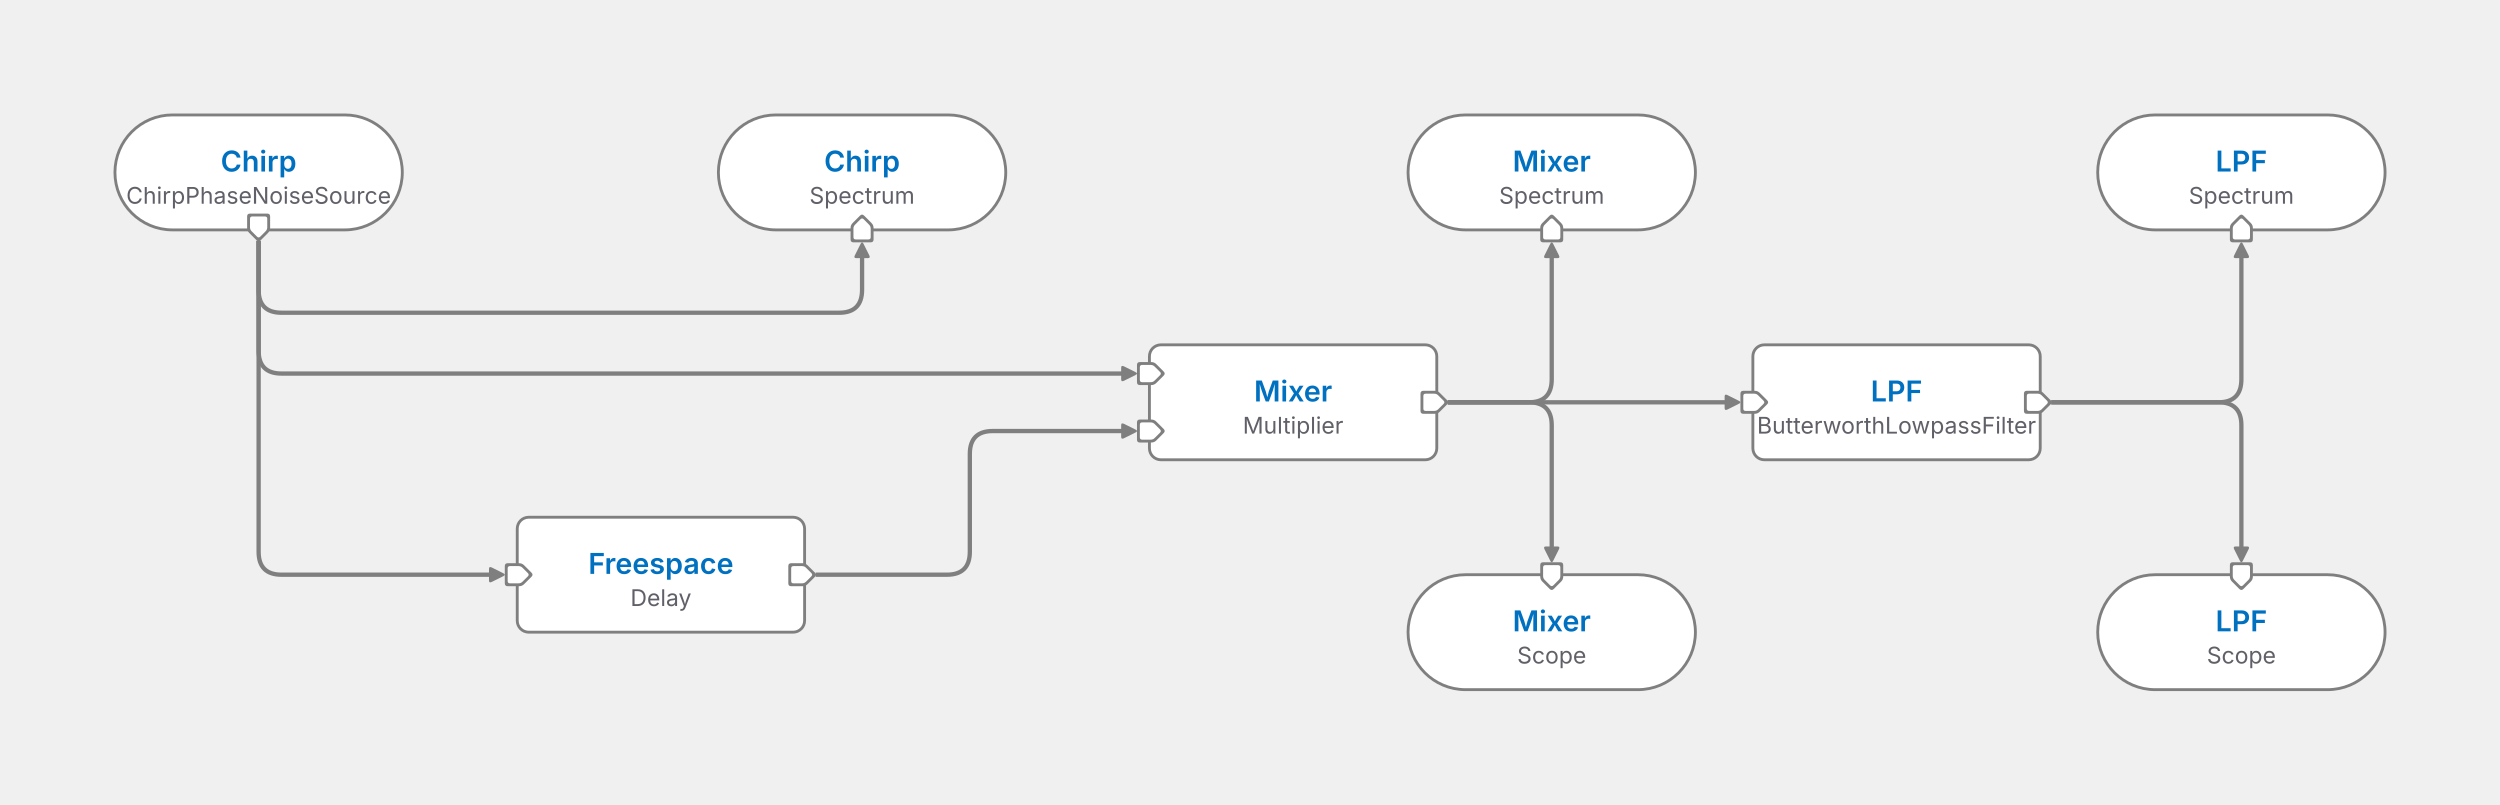
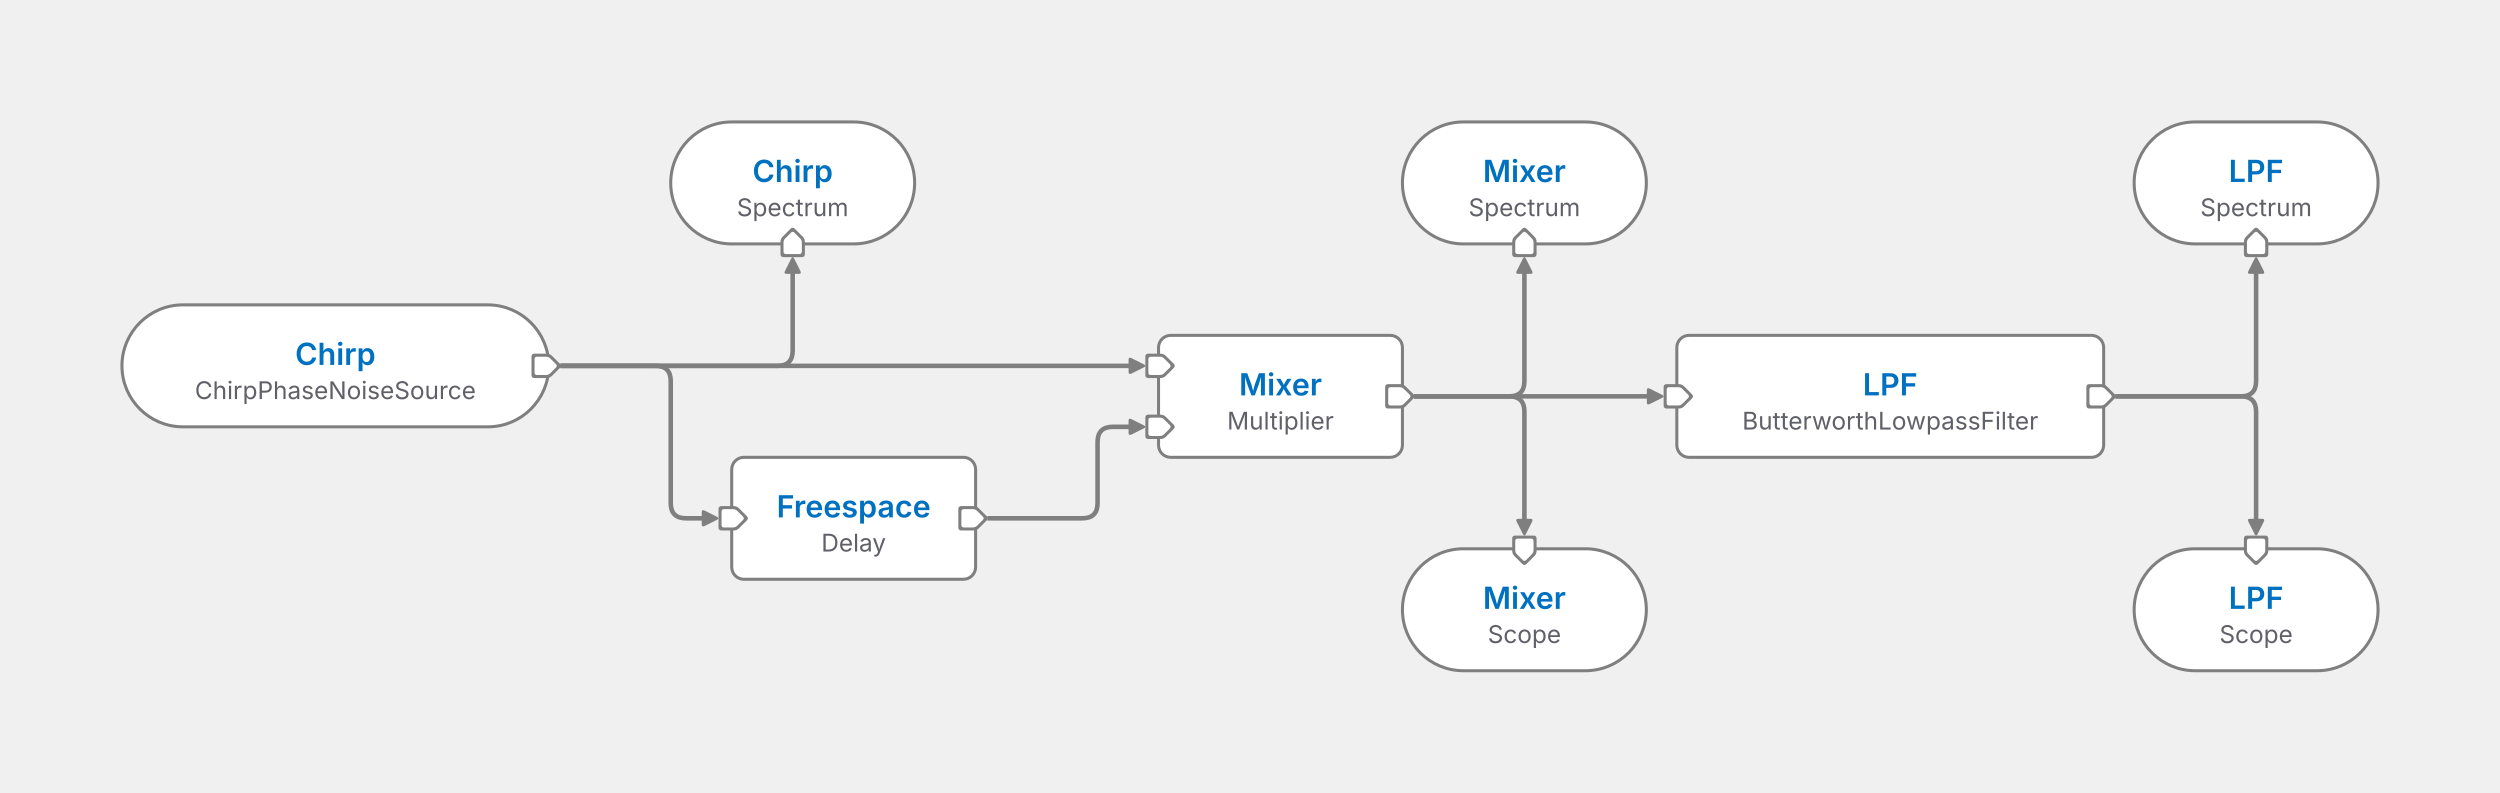
- <svg xmlns="http://www.w3.org/2000/svg" width="870" height="280" viewBox="-450 240 870 280">
+ <svg xmlns="http://www.w3.org/2000/svg" width="820" height="260" viewBox="-420 250 820 260">
  <g class="edges">
    <g class="edge">
-       <path d="M53.833 380L73.833 380L102.5 380L102.5 380L131.167 380L151.167 380" fill="none" stroke="#7F7F7F" stroke-width="1.5" />
-       <g transform="translate(151.1667, 379.9999) rotate(0) translate(5, 0)">
+       <path d="M 43.833 380 L 46.917 380 Q 50 380 53.083 380 L 105 380 Q 110 380 115 380 L 121.167 380" fill="none" stroke="#7F7F7F" stroke-width="1.5" />
+       <g transform="translate(121.1666, 380) rotate(-0.000187617) translate(5, 0)">
        <path d="M -5 -2.5 L -1 -0.5 Q 0 0 -1 0.5 L -5 2.5 Q -6 3 -6 2 L -6 -2 Q -6 -3 -5 -2.5 Z" fill="#7F7F7F" />
      </g>
    </g>
    <g class="edge">
-       <path d="M-360 323.833L-360 343.833L -360,362Q -360,370 -352,370L-78.833 370L-58.833 370" fill="none" stroke="#7F7F7F" stroke-width="1.5" />
-       <g transform="translate(-58.83335, 370) rotate(0) translate(5, 0)">
+       <path d="M -236.167 370 L -233.083 370 Q -230 370 -226.917 370 L -65 370 Q -60 370 -55 370 L -48.833 370" fill="none" stroke="#7F7F7F" stroke-width="1.5" />
+       <g transform="translate(-48.83336, 370) rotate(-0.00001993117) translate(5, 0)">
        <path d="M -5 -2.5 L -1 -0.5 Q 0 0 -1 0.5 L -5 2.5 Q -6 3 -6 2 L -6 -2 Q -6 -3 -5 -2.5 Z" fill="#7F7F7F" />
      </g>
    </g>
    <g class="edge">
-       <path d="M-166.167 440L-146.167 440L -120.5,440Q -112.5,440 -112.5,432L -112.5,398Q -112.5,390 -104.5,390L-78.833 390L-58.833 390" fill="none" stroke="#7F7F7F" stroke-width="1.5" />
-       <g transform="translate(-58.83335, 389.9999) rotate(0) translate(5, 0)">
+       <path d="M -96.167 420 L -93.083 420 Q -90 420 -86.917 420 L -65 420 Q -60 420 -60 415 L -60 395 Q -60 390 -55 390 L -48.833 390" fill="none" stroke="#7F7F7F" stroke-width="1.5" />
+       <g transform="translate(-48.83336, 390) rotate(-0.0001536017) translate(5, 0)">
        <path d="M -5 -2.5 L -1 -0.5 Q 0 0 -1 0.5 L -5 2.5 Q -6 3 -6 2 L -6 -2 Q -6 -3 -5 -2.5 Z" fill="#7F7F7F" />
      </g>
    </g>
    <g class="edge">
-       <path d="M53.833 380L73.833 380L 82,380Q 90,380 90,372L90 348.833L90 328.833" fill="none" stroke="#7F7F7F" stroke-width="1.5" />
-       <g transform="translate(89.99993, 328.8333) rotate(-90) translate(5, 0)">
+       <path d="M 43.833 380 L 46.917 380 Q 50 380 53.083 380 L 75 380 Q 80 380 80 375 L 80 355 Q 80 350 80 345 L 80 338.833" fill="none" stroke="#7F7F7F" stroke-width="1.5" />
+       <g transform="translate(79.99998, 338.8333) rotate(-90.00012) translate(5, 0)">
        <path d="M -5 -2.5 L -1 -0.5 Q 0 0 -1 0.5 L -5 2.5 Q -6 3 -6 2 L -6 -2 Q -6 -3 -5 -2.5 Z" fill="#7F7F7F" />
      </g>
    </g>
    <g class="edge">
-       <path d="M-360 323.833L-360 328.833L -360,340.833Q -360,348.833 -352,348.833L -158,348.833Q -150,348.833 -150,340.833L-150 328.833" fill="none" stroke="#7F7F7F" stroke-width="1.5" />
-       <g transform="translate(-150.0001, 328.8333) rotate(-90) translate(5, 0)">
+       <path d="M -236.167 370 L -233.083 370 Q -230 370 -226.917 370 L -165 370 Q -160 370 -160 365 L -160 355 Q -160 350 -160 345 L -160 338.833" fill="none" stroke="#7F7F7F" stroke-width="1.5" />
+       <g transform="translate(-160, 338.8333) rotate(-90.00012) translate(5, 0)">
        <path d="M -5 -2.5 L -1 -0.5 Q 0 0 -1 0.5 L -5 2.5 Q -6 3 -6 2 L -6 -2 Q -6 -3 -5 -2.5 Z" fill="#7F7F7F" />
      </g>
    </g>
    <g class="edge">
-       <path d="M-360 323.833L-360 343.833L -360,432Q -360,440 -352,440L-298.833 440L-278.833 440" fill="none" stroke="#7F7F7F" stroke-width="1.5" />
-       <g transform="translate(-278.8333, 439.9999) rotate(0) translate(5, 0)">
+       <path d="M -236.167 370 L -233.083 370 Q -230 370 -226.917 370 L -205 370 Q -200 370 -200 375 L -200 415 Q -200 420 -195 420 L -188.833 420" fill="none" stroke="#7F7F7F" stroke-width="1.5" />
+       <g transform="translate(-188.8333, 420) rotate(0.00001408344) translate(5, 0)">
        <path d="M -5 -2.5 L -1 -0.5 Q 0 0 -1 0.5 L -5 2.5 Q -6 3 -6 2 L -6 -2 Q -6 -3 -5 -2.5 Z" fill="#7F7F7F" />
      </g>
    </g>
    <g class="edge">
-       <path d="M263.833 380L283.833 380L 322,380Q 330,380 330,372L330 348.833L330 328.833" fill="none" stroke="#7F7F7F" stroke-width="1.5" />
-       <g transform="translate(329.9999, 328.8333) rotate(-90) translate(5, 0)">
+       <path d="M 273.833 380 L 276.917 380 Q 280 380 283.083 380 L 315 380 Q 320 380 320 375 L 320 355 Q 320 350 320 345 L 320 338.833" fill="none" stroke="#7F7F7F" stroke-width="1.5" />
+       <g transform="translate(320, 338.8333) rotate(-90.00012) translate(5, 0)">
        <path d="M -5 -2.5 L -1 -0.5 Q 0 0 -1 0.5 L -5 2.5 Q -6 3 -6 2 L -6 -2 Q -6 -3 -5 -2.5 Z" fill="#7F7F7F" />
      </g>
    </g>
    <g class="edge">
-       <path d="M53.833 380L73.833 380L 82,380Q 90,380 90,388L90 411.167L90 431.167" fill="none" stroke="#7F7F7F" stroke-width="1.5" />
-       <g transform="translate(89.99993, 431.1667) rotate(90) translate(5, 0)">
+       <path d="M 43.833 380 L 46.917 380 Q 50 380 53.083 380 L 75 380 Q 80 380 80 385 L 80 405 Q 80 410 80 415 L 80 421.167" fill="none" stroke="#7F7F7F" stroke-width="1.5" />
+       <g transform="translate(79.99998, 421.1667) rotate(90.00012) translate(5, 0)">
        <path d="M -5 -2.5 L -1 -0.5 Q 0 0 -1 0.5 L -5 2.5 Q -6 3 -6 2 L -6 -2 Q -6 -3 -5 -2.5 Z" fill="#7F7F7F" />
      </g>
    </g>
    <g class="edge">
-       <path d="M263.833 380L283.833 380L 322,380Q 330,380 330,388L330 411.167L330 431.167" fill="none" stroke="#7F7F7F" stroke-width="1.5" />
-       <g transform="translate(329.9999, 431.1667) rotate(90) translate(5, 0)">
+       <path d="M 273.833 380 L 276.917 380 Q 280 380 283.083 380 L 315 380 Q 320 380 320 385 L 320 405 Q 320 410 320 415 L 320 421.167" fill="none" stroke="#7F7F7F" stroke-width="1.5" />
+       <g transform="translate(320, 421.1667) rotate(90.00012) translate(5, 0)">
        <path d="M -5 -2.5 L -1 -0.5 Q 0 0 -1 0.5 L -5 2.5 Q -6 3 -6 2 L -6 -2 Q -6 -3 -5 -2.5 Z" fill="#7F7F7F" />
      </g>
    </g>
  </g>
  <g class="nodes">
    <g class="node" data-id="fa979db8-e683-4aa0-a197-d02c3d61f4c6">
-       <rect x="-50" y="360" width="100" height="40" rx="4" fill="#ffffff" />
-       <rect x="-50" y="360" width="100" height="40" rx="4" fill="none" stroke="#7F7F7F" stroke-width="1" />
+       <rect x="-40" y="360" width="80" height="40" rx="4" fill="#ffffff" />
+       <rect x="-40" y="360" width="80" height="40" rx="4" fill="none" stroke="#7F7F7F" stroke-width="1" />
      <text x="0" y="376" text-anchor="middle" dominant-baseline="middle" fill="#0070C0" font-size="10" font-weight="600" font-family="system-ui, -apple-system, sans-serif">Mixer</text>
      <text x="0" y="388" text-anchor="middle" dominant-baseline="middle" fill="#606068" font-size="8" font-family="system-ui, -apple-system, sans-serif">Multiplier</text>
-       <g transform="translate(-54.33, 366.00)">
+       <g transform="translate(-44.33, 366.00)">
        <path d="M 1.00 0.00 L 5.00 0.00 Q 6.00 0.00 6.71 0.71 L 9.29 3.29 Q 10.00 4.00 9.29 4.71 L 6.71 7.29 Q 6.00 8.00 5.00 8.00 L 1.00 8.00 Q 0.00 8.00 0.00 7.00 L 0.00 1.00 Q 0.00 0.00 1.00 0.00 Z" fill="#7F7F7F" />
        <path d="M 0.80 0.00 L 3.79 0.00 Q 4.59 0.00 5.15 0.57 L 7.02 2.43 Q 7.59 3.00 7.02 3.57 L 5.15 5.43 Q 4.59 6.00 3.79 6.00 L 0.80 6.00 Q 0.00 6.00 0.00 5.20 L 0.00 0.80 Q 0.00 0.00 0.80 0.00 Z" fill="#ffffff" transform="translate(1, 1)" />
      </g>
-       <g transform="translate(-54.33, 386.00)">
+       <g transform="translate(-44.33, 386.00)">
        <path d="M 1.00 0.00 L 5.00 0.00 Q 6.00 0.00 6.71 0.71 L 9.29 3.29 Q 10.00 4.00 9.29 4.71 L 6.71 7.29 Q 6.00 8.00 5.00 8.00 L 1.00 8.00 Q 0.00 8.00 0.00 7.00 L 0.00 1.00 Q 0.00 0.00 1.00 0.00 Z" fill="#7F7F7F" />
        <path d="M 0.80 0.00 L 3.79 0.00 Q 4.59 0.00 5.15 0.57 L 7.02 2.43 Q 7.59 3.00 7.02 3.57 L 5.15 5.43 Q 4.59 6.00 3.79 6.00 L 0.80 6.00 Q 0.00 6.00 0.00 5.20 L 0.00 0.80 Q 0.00 0.00 0.80 0.00 Z" fill="#ffffff" transform="translate(1, 1)" />
      </g>
-       <g transform="translate(44.33, 376.00)">
+       <g transform="translate(34.33, 376.00)">
        <path d="M 1.00 0.00 L 5.00 0.00 Q 6.00 0.00 6.71 0.71 L 9.29 3.29 Q 10.00 4.00 9.29 4.71 L 6.71 7.29 Q 6.00 8.00 5.00 8.00 L 1.00 8.00 Q 0.00 8.00 0.00 7.00 L 0.00 1.00 Q 0.00 0.00 1.00 0.00 Z" fill="#7F7F7F" />
        <path d="M 0.80 0.00 L 3.79 0.00 Q 4.59 0.00 5.15 0.57 L 7.02 2.43 Q 7.59 3.00 7.02 3.57 L 5.15 5.43 Q 4.59 6.00 3.79 6.00 L 0.80 6.00 Q 0.00 6.00 0.00 5.20 L 0.00 0.80 Q 0.00 0.00 0.80 0.00 Z" fill="#ffffff" transform="translate(1, 1)" />
      </g>
    </g>
    <g class="node" data-id="661af18b-ddc2-4fc8-8954-a88645711e7e">
-       <rect x="160" y="360" width="100" height="40" rx="4" fill="#ffffff" />
-       <rect x="160" y="360" width="100" height="40" rx="4" fill="none" stroke="#7F7F7F" stroke-width="1" />
-       <text x="210" y="376" text-anchor="middle" dominant-baseline="middle" fill="#0070C0" font-size="10" font-weight="600" font-family="system-ui, -apple-system, sans-serif">LPF</text>
-       <text x="210" y="388" text-anchor="middle" dominant-baseline="middle" fill="#606068" font-size="8" font-family="system-ui, -apple-system, sans-serif">ButterworthLowpassFilter</text>
-       <g transform="translate(155.67, 376.00)">
+       <rect x="130" y="360" width="140" height="40" rx="4" fill="#ffffff" />
+       <rect x="130" y="360" width="140" height="40" rx="4" fill="none" stroke="#7F7F7F" stroke-width="1" />
+       <text x="200" y="376" text-anchor="middle" dominant-baseline="middle" fill="#0070C0" font-size="10" font-weight="600" font-family="system-ui, -apple-system, sans-serif">LPF</text>
+       <text x="200" y="388" text-anchor="middle" dominant-baseline="middle" fill="#606068" font-size="8" font-family="system-ui, -apple-system, sans-serif">ButterworthLowpassFilter</text>
+       <g transform="translate(125.67, 376.00)">
        <path d="M 1.00 0.00 L 5.00 0.00 Q 6.00 0.00 6.71 0.71 L 9.29 3.29 Q 10.00 4.00 9.29 4.71 L 6.71 7.29 Q 6.00 8.00 5.00 8.00 L 1.00 8.00 Q 0.00 8.00 0.00 7.00 L 0.00 1.00 Q 0.00 0.00 1.00 0.00 Z" fill="#7F7F7F" />
        <path d="M 0.80 0.00 L 3.79 0.00 Q 4.59 0.00 5.15 0.57 L 7.02 2.43 Q 7.59 3.00 7.02 3.57 L 5.15 5.43 Q 4.59 6.00 3.79 6.00 L 0.80 6.00 Q 0.00 6.00 0.00 5.20 L 0.00 0.80 Q 0.00 0.00 0.80 0.00 Z" fill="#ffffff" transform="translate(1, 1)" />
      </g>
-       <g transform="translate(254.33, 376.00)">
+       <g transform="translate(264.33, 376.00)">
        <path d="M 1.00 0.00 L 5.00 0.00 Q 6.00 0.00 6.71 0.71 L 9.29 3.29 Q 10.00 4.00 9.29 4.71 L 6.71 7.29 Q 6.00 8.00 5.00 8.00 L 1.00 8.00 Q 0.00 8.00 0.00 7.00 L 0.00 1.00 Q 0.00 0.00 1.00 0.00 Z" fill="#7F7F7F" />
        <path d="M 0.80 0.00 L 3.79 0.00 Q 4.59 0.00 5.15 0.57 L 7.02 2.43 Q 7.59 3.00 7.02 3.57 L 5.15 5.43 Q 4.59 6.00 3.79 6.00 L 0.80 6.00 Q 0.00 6.00 0.00 5.20 L 0.00 0.80 Q 0.00 0.00 0.80 0.00 Z" fill="#ffffff" transform="translate(1, 1)" />
      </g>
    </g>
    <g class="node" data-id="7d36e8ff-a73f-4105-b908-fa4670cc96a9">
-       <rect x="40" y="280" width="100" height="40" rx="20" fill="#ffffff" />
-       <rect x="40" y="280" width="100" height="40" rx="20" fill="none" stroke="#7F7F7F" stroke-width="1" />
-       <text x="90" y="296" text-anchor="middle" dominant-baseline="middle" fill="#0070C0" font-size="10" font-weight="600" font-family="system-ui, -apple-system, sans-serif">Mixer</text>
-       <text x="90" y="308" text-anchor="middle" dominant-baseline="middle" fill="#606068" font-size="8" font-family="system-ui, -apple-system, sans-serif">Spectrum</text>
-       <g transform="translate(86.00, 314.33)">
+       <rect x="40" y="290" width="80" height="40" rx="20" fill="#ffffff" />
+       <rect x="40" y="290" width="80" height="40" rx="20" fill="none" stroke="#7F7F7F" stroke-width="1" />
+       <text x="80" y="306" text-anchor="middle" dominant-baseline="middle" fill="#0070C0" font-size="10" font-weight="600" font-family="system-ui, -apple-system, sans-serif">Mixer</text>
+       <text x="80" y="318" text-anchor="middle" dominant-baseline="middle" fill="#606068" font-size="8" font-family="system-ui, -apple-system, sans-serif">Spectrum</text>
+       <g transform="translate(76.00, 324.33)">
        <path d="M 4.71 0.71 L 7.29 3.29 Q 8.00 4.00 8.00 5.00 L 8.00 9.00 Q 8.00 10.00 7.00 10.00 L 1.00 10.00 Q 0.00 10.00 0.00 9.00 L 0.00 5.00 Q 0.00 4.00 0.71 3.29 L 3.29 0.71 Q 4.00 0.00 4.71 0.71 Z" fill="#7F7F7F" />
        <path d="M 3.57 0.98 L 5.43 2.85 Q 6.00 3.41 6.00 4.21 L 6.00 7.20 Q 6.00 8.00 5.20 8.00 L 0.80 8.00 Q 0.00 8.00 0.00 7.20 L 0.00 4.21 Q 0.00 3.41 0.57 2.85 L 2.43 0.98 Q 3.00 0.41 3.57 0.98 Z" fill="#ffffff" transform="translate(1, 1)" />
      </g>
    </g>
    <g class="node" data-id="4b645485-b3ca-4fc7-9f46-c25664468bec">
-       <rect x="-270" y="420" width="100" height="40" rx="4" fill="#ffffff" />
-       <rect x="-270" y="420" width="100" height="40" rx="4" fill="none" stroke="#7F7F7F" stroke-width="1" />
-       <text x="-220" y="436" text-anchor="middle" dominant-baseline="middle" fill="#0070C0" font-size="10" font-weight="600" font-family="system-ui, -apple-system, sans-serif">Freespace</text>
-       <text x="-220" y="448" text-anchor="middle" dominant-baseline="middle" fill="#606068" font-size="8" font-family="system-ui, -apple-system, sans-serif">Delay</text>
-       <g transform="translate(-274.33, 436.00)">
+       <rect x="-180" y="400" width="80" height="40" rx="4" fill="#ffffff" />
+       <rect x="-180" y="400" width="80" height="40" rx="4" fill="none" stroke="#7F7F7F" stroke-width="1" />
+       <text x="-140" y="416" text-anchor="middle" dominant-baseline="middle" fill="#0070C0" font-size="10" font-weight="600" font-family="system-ui, -apple-system, sans-serif">Freespace</text>
+       <text x="-140" y="428" text-anchor="middle" dominant-baseline="middle" fill="#606068" font-size="8" font-family="system-ui, -apple-system, sans-serif">Delay</text>
+       <g transform="translate(-184.33, 416.00)">
        <path d="M 1.00 0.00 L 5.00 0.00 Q 6.00 0.00 6.71 0.71 L 9.29 3.29 Q 10.00 4.00 9.29 4.71 L 6.71 7.29 Q 6.00 8.00 5.00 8.00 L 1.00 8.00 Q 0.00 8.00 0.00 7.00 L 0.00 1.00 Q 0.00 0.00 1.00 0.00 Z" fill="#7F7F7F" />
        <path d="M 0.80 0.00 L 3.79 0.00 Q 4.59 0.00 5.15 0.57 L 7.02 2.43 Q 7.59 3.00 7.02 3.57 L 5.15 5.43 Q 4.59 6.00 3.79 6.00 L 0.80 6.00 Q 0.00 6.00 0.00 5.20 L 0.00 0.80 Q 0.00 0.00 0.80 0.00 Z" fill="#ffffff" transform="translate(1, 1)" />
      </g>
-       <g transform="translate(-175.67, 436.00)">
+       <g transform="translate(-105.67, 416.00)">
        <path d="M 1.00 0.00 L 5.00 0.00 Q 6.00 0.00 6.71 0.71 L 9.29 3.29 Q 10.00 4.00 9.29 4.71 L 6.71 7.29 Q 6.00 8.00 5.00 8.00 L 1.00 8.00 Q 0.00 8.00 0.00 7.00 L 0.00 1.00 Q 0.00 0.00 1.00 0.00 Z" fill="#7F7F7F" />
        <path d="M 0.80 0.00 L 3.79 0.00 Q 4.59 0.00 5.15 0.57 L 7.02 2.43 Q 7.59 3.00 7.02 3.57 L 5.15 5.43 Q 4.59 6.00 3.79 6.00 L 0.80 6.00 Q 0.00 6.00 0.00 5.20 L 0.00 0.80 Q 0.00 0.00 0.80 0.00 Z" fill="#ffffff" transform="translate(1, 1)" />
      </g>
    </g>
    <g class="node" data-id="f329e608-39f5-4ce8-b1fe-448abf3e8549">
-       <rect x="-410" y="280" width="100" height="40" rx="20" fill="#ffffff" />
-       <rect x="-410" y="280" width="100" height="40" rx="20" fill="none" stroke="#7F7F7F" stroke-width="1" />
-       <text x="-360" y="296" text-anchor="middle" dominant-baseline="middle" fill="#0070C0" font-size="10" font-weight="600" font-family="system-ui, -apple-system, sans-serif">Chirp</text>
-       <text x="-360" y="308" text-anchor="middle" dominant-baseline="middle" fill="#606068" font-size="8" font-family="system-ui, -apple-system, sans-serif">ChirpPhaseNoiseSource</text>
-       <g transform="translate(-364.00, 314.33)">
-         <path d="M 1.00 0.00 L 7.00 0.00 Q 8.00 0.00 8.00 1.00 L 8.00 5.00 Q 8.00 6.00 7.29 6.71 L 4.71 9.29 Q 4.00 10.00 3.29 9.29 L 0.71 6.71 Q 0.00 6.00 0.00 5.00 L 0.00 1.00 Q 0.00 0.00 1.00 0.00 Z" fill="#7F7F7F" />
-         <path d="M 0.80 0.00 L 5.20 0.00 Q 6.00 0.00 6.00 0.80 L 6.00 3.79 Q 6.00 4.59 5.43 5.15 L 3.57 7.02 Q 3.00 7.59 2.43 7.02 L 0.57 5.15 Q 0.00 4.59 0.00 3.79 L 0.00 0.80 Q 0.00 0.00 0.80 0.00 Z" fill="#ffffff" transform="translate(1, 1)" />
+       <rect x="-380" y="350" width="140" height="40" rx="20" fill="#ffffff" />
+       <rect x="-380" y="350" width="140" height="40" rx="20" fill="none" stroke="#7F7F7F" stroke-width="1" />
+       <text x="-310" y="366" text-anchor="middle" dominant-baseline="middle" fill="#0070C0" font-size="10" font-weight="600" font-family="system-ui, -apple-system, sans-serif">Chirp</text>
+       <text x="-310" y="378" text-anchor="middle" dominant-baseline="middle" fill="#606068" font-size="8" font-family="system-ui, -apple-system, sans-serif">ChirpPhaseNoiseSource</text>
+       <g transform="translate(-245.67, 366.00)">
+         <path d="M 1.00 0.00 L 5.00 0.00 Q 6.00 0.00 6.71 0.71 L 9.29 3.29 Q 10.00 4.00 9.29 4.71 L 6.71 7.29 Q 6.00 8.00 5.00 8.00 L 1.00 8.00 Q 0.00 8.00 0.00 7.00 L 0.00 1.00 Q 0.00 0.00 1.00 0.00 Z" fill="#7F7F7F" />
+         <path d="M 0.80 0.00 L 3.79 0.00 Q 4.59 0.00 5.15 0.57 L 7.02 2.43 Q 7.59 3.00 7.02 3.57 L 5.15 5.43 Q 4.59 6.00 3.79 6.00 L 0.80 6.00 Q 0.00 6.00 0.00 5.20 L 0.00 0.80 Q 0.00 0.00 0.80 0.00 Z" fill="#ffffff" transform="translate(1, 1)" />
      </g>
    </g>
    <g class="node" data-id="be80dd03-99b0-4e75-b26e-4fcc65965da4">
-       <rect x="-200" y="280" width="100" height="40" rx="20" fill="#ffffff" />
-       <rect x="-200" y="280" width="100" height="40" rx="20" fill="none" stroke="#7F7F7F" stroke-width="1" />
-       <text x="-150" y="296" text-anchor="middle" dominant-baseline="middle" fill="#0070C0" font-size="10" font-weight="600" font-family="system-ui, -apple-system, sans-serif">Chirp</text>
-       <text x="-150" y="308" text-anchor="middle" dominant-baseline="middle" fill="#606068" font-size="8" font-family="system-ui, -apple-system, sans-serif">Spectrum</text>
-       <g transform="translate(-154.00, 314.33)">
+       <rect x="-200" y="290" width="80" height="40" rx="20" fill="#ffffff" />
+       <rect x="-200" y="290" width="80" height="40" rx="20" fill="none" stroke="#7F7F7F" stroke-width="1" />
+       <text x="-160" y="306" text-anchor="middle" dominant-baseline="middle" fill="#0070C0" font-size="10" font-weight="600" font-family="system-ui, -apple-system, sans-serif">Chirp</text>
+       <text x="-160" y="318" text-anchor="middle" dominant-baseline="middle" fill="#606068" font-size="8" font-family="system-ui, -apple-system, sans-serif">Spectrum</text>
+       <g transform="translate(-164.00, 324.33)">
        <path d="M 4.71 0.71 L 7.29 3.29 Q 8.00 4.00 8.00 5.00 L 8.00 9.00 Q 8.00 10.00 7.00 10.00 L 1.00 10.00 Q 0.00 10.00 0.00 9.00 L 0.00 5.00 Q 0.00 4.00 0.71 3.29 L 3.29 0.71 Q 4.00 0.00 4.71 0.71 Z" fill="#7F7F7F" />
        <path d="M 3.57 0.98 L 5.43 2.85 Q 6.00 3.41 6.00 4.21 L 6.00 7.20 Q 6.00 8.00 5.20 8.00 L 0.80 8.00 Q 0.00 8.00 0.00 7.20 L 0.00 4.21 Q 0.00 3.41 0.57 2.85 L 2.43 0.98 Q 3.00 0.41 3.57 0.98 Z" fill="#ffffff" transform="translate(1, 1)" />
      </g>
    </g>
    <g class="node" data-id="fe53f02d-f62f-40cf-8005-680c2432ccdb">
-       <rect x="280" y="280" width="100" height="40" rx="20" fill="#ffffff" />
-       <rect x="280" y="280" width="100" height="40" rx="20" fill="none" stroke="#7F7F7F" stroke-width="1" />
-       <text x="330" y="296" text-anchor="middle" dominant-baseline="middle" fill="#0070C0" font-size="10" font-weight="600" font-family="system-ui, -apple-system, sans-serif">LPF</text>
-       <text x="330" y="308" text-anchor="middle" dominant-baseline="middle" fill="#606068" font-size="8" font-family="system-ui, -apple-system, sans-serif">Spectrum</text>
-       <g transform="translate(326.00, 314.33)">
+       <rect x="280" y="290" width="80" height="40" rx="20" fill="#ffffff" />
+       <rect x="280" y="290" width="80" height="40" rx="20" fill="none" stroke="#7F7F7F" stroke-width="1" />
+       <text x="320" y="306" text-anchor="middle" dominant-baseline="middle" fill="#0070C0" font-size="10" font-weight="600" font-family="system-ui, -apple-system, sans-serif">LPF</text>
+       <text x="320" y="318" text-anchor="middle" dominant-baseline="middle" fill="#606068" font-size="8" font-family="system-ui, -apple-system, sans-serif">Spectrum</text>
+       <g transform="translate(316.00, 324.33)">
        <path d="M 4.71 0.71 L 7.29 3.29 Q 8.00 4.00 8.00 5.00 L 8.00 9.00 Q 8.00 10.00 7.00 10.00 L 1.00 10.00 Q 0.00 10.00 0.00 9.00 L 0.00 5.00 Q 0.00 4.00 0.71 3.29 L 3.29 0.71 Q 4.00 0.00 4.71 0.71 Z" fill="#7F7F7F" />
        <path d="M 3.57 0.98 L 5.43 2.85 Q 6.00 3.41 6.00 4.21 L 6.00 7.20 Q 6.00 8.00 5.20 8.00 L 0.80 8.00 Q 0.00 8.00 0.00 7.20 L 0.00 4.21 Q 0.00 3.41 0.57 2.85 L 2.43 0.98 Q 3.00 0.41 3.57 0.98 Z" fill="#ffffff" transform="translate(1, 1)" />
      </g>
    </g>
    <g class="node" data-id="36d93d54-1fa3-483b-868a-500badcea957">
-       <rect x="40" y="440" width="100" height="40" rx="20" fill="#ffffff" />
-       <rect x="40" y="440" width="100" height="40" rx="20" fill="none" stroke="#7F7F7F" stroke-width="1" />
-       <text x="90" y="456" text-anchor="middle" dominant-baseline="middle" fill="#0070C0" font-size="10" font-weight="600" font-family="system-ui, -apple-system, sans-serif">Mixer</text>
-       <text x="90" y="468" text-anchor="middle" dominant-baseline="middle" fill="#606068" font-size="8" font-family="system-ui, -apple-system, sans-serif">Scope</text>
-       <g transform="translate(86.00, 435.67)">
+       <rect x="40" y="430" width="80" height="40" rx="20" fill="#ffffff" />
+       <rect x="40" y="430" width="80" height="40" rx="20" fill="none" stroke="#7F7F7F" stroke-width="1" />
+       <text x="80" y="446" text-anchor="middle" dominant-baseline="middle" fill="#0070C0" font-size="10" font-weight="600" font-family="system-ui, -apple-system, sans-serif">Mixer</text>
+       <text x="80" y="458" text-anchor="middle" dominant-baseline="middle" fill="#606068" font-size="8" font-family="system-ui, -apple-system, sans-serif">Scope</text>
+       <g transform="translate(76.00, 425.67)">
        <path d="M 1.00 0.00 L 7.00 0.00 Q 8.00 0.00 8.00 1.00 L 8.00 5.00 Q 8.00 6.00 7.29 6.71 L 4.71 9.29 Q 4.00 10.00 3.29 9.29 L 0.71 6.71 Q 0.00 6.00 0.00 5.00 L 0.00 1.00 Q 0.00 0.00 1.00 0.00 Z" fill="#7F7F7F" />
        <path d="M 0.80 0.00 L 5.20 0.00 Q 6.00 0.00 6.00 0.80 L 6.00 3.79 Q 6.00 4.59 5.43 5.15 L 3.57 7.02 Q 3.00 7.59 2.43 7.02 L 0.57 5.15 Q 0.00 4.59 0.00 3.79 L 0.00 0.80 Q 0.00 0.00 0.80 0.00 Z" fill="#ffffff" transform="translate(1, 1)" />
      </g>
    </g>
    <g class="node" data-id="4a8118b9-67cb-4cd6-8146-d2b3a52aadfa">
-       <rect x="280" y="440" width="100" height="40" rx="20" fill="#ffffff" />
-       <rect x="280" y="440" width="100" height="40" rx="20" fill="none" stroke="#7F7F7F" stroke-width="1" />
-       <text x="330" y="456" text-anchor="middle" dominant-baseline="middle" fill="#0070C0" font-size="10" font-weight="600" font-family="system-ui, -apple-system, sans-serif">LPF</text>
-       <text x="330" y="468" text-anchor="middle" dominant-baseline="middle" fill="#606068" font-size="8" font-family="system-ui, -apple-system, sans-serif">Scope</text>
-       <g transform="translate(326.00, 435.67)">
+       <rect x="280" y="430" width="80" height="40" rx="20" fill="#ffffff" />
+       <rect x="280" y="430" width="80" height="40" rx="20" fill="none" stroke="#7F7F7F" stroke-width="1" />
+       <text x="320" y="446" text-anchor="middle" dominant-baseline="middle" fill="#0070C0" font-size="10" font-weight="600" font-family="system-ui, -apple-system, sans-serif">LPF</text>
+       <text x="320" y="458" text-anchor="middle" dominant-baseline="middle" fill="#606068" font-size="8" font-family="system-ui, -apple-system, sans-serif">Scope</text>
+       <g transform="translate(316.00, 425.67)">
        <path d="M 1.00 0.00 L 7.00 0.00 Q 8.00 0.00 8.00 1.00 L 8.00 5.00 Q 8.00 6.00 7.29 6.71 L 4.71 9.29 Q 4.00 10.00 3.29 9.29 L 0.71 6.71 Q 0.00 6.00 0.00 5.00 L 0.00 1.00 Q 0.00 0.00 1.00 0.00 Z" fill="#7F7F7F" />
        <path d="M 0.80 0.00 L 5.20 0.00 Q 6.00 0.00 6.00 0.80 L 6.00 3.79 Q 6.00 4.59 5.43 5.15 L 3.57 7.02 Q 3.00 7.59 2.43 7.02 L 0.57 5.15 Q 0.00 4.59 0.00 3.79 L 0.00 0.80 Q 0.00 0.00 0.80 0.00 Z" fill="#ffffff" transform="translate(1, 1)" />
      </g>
    </g>
  </g>
</svg>
